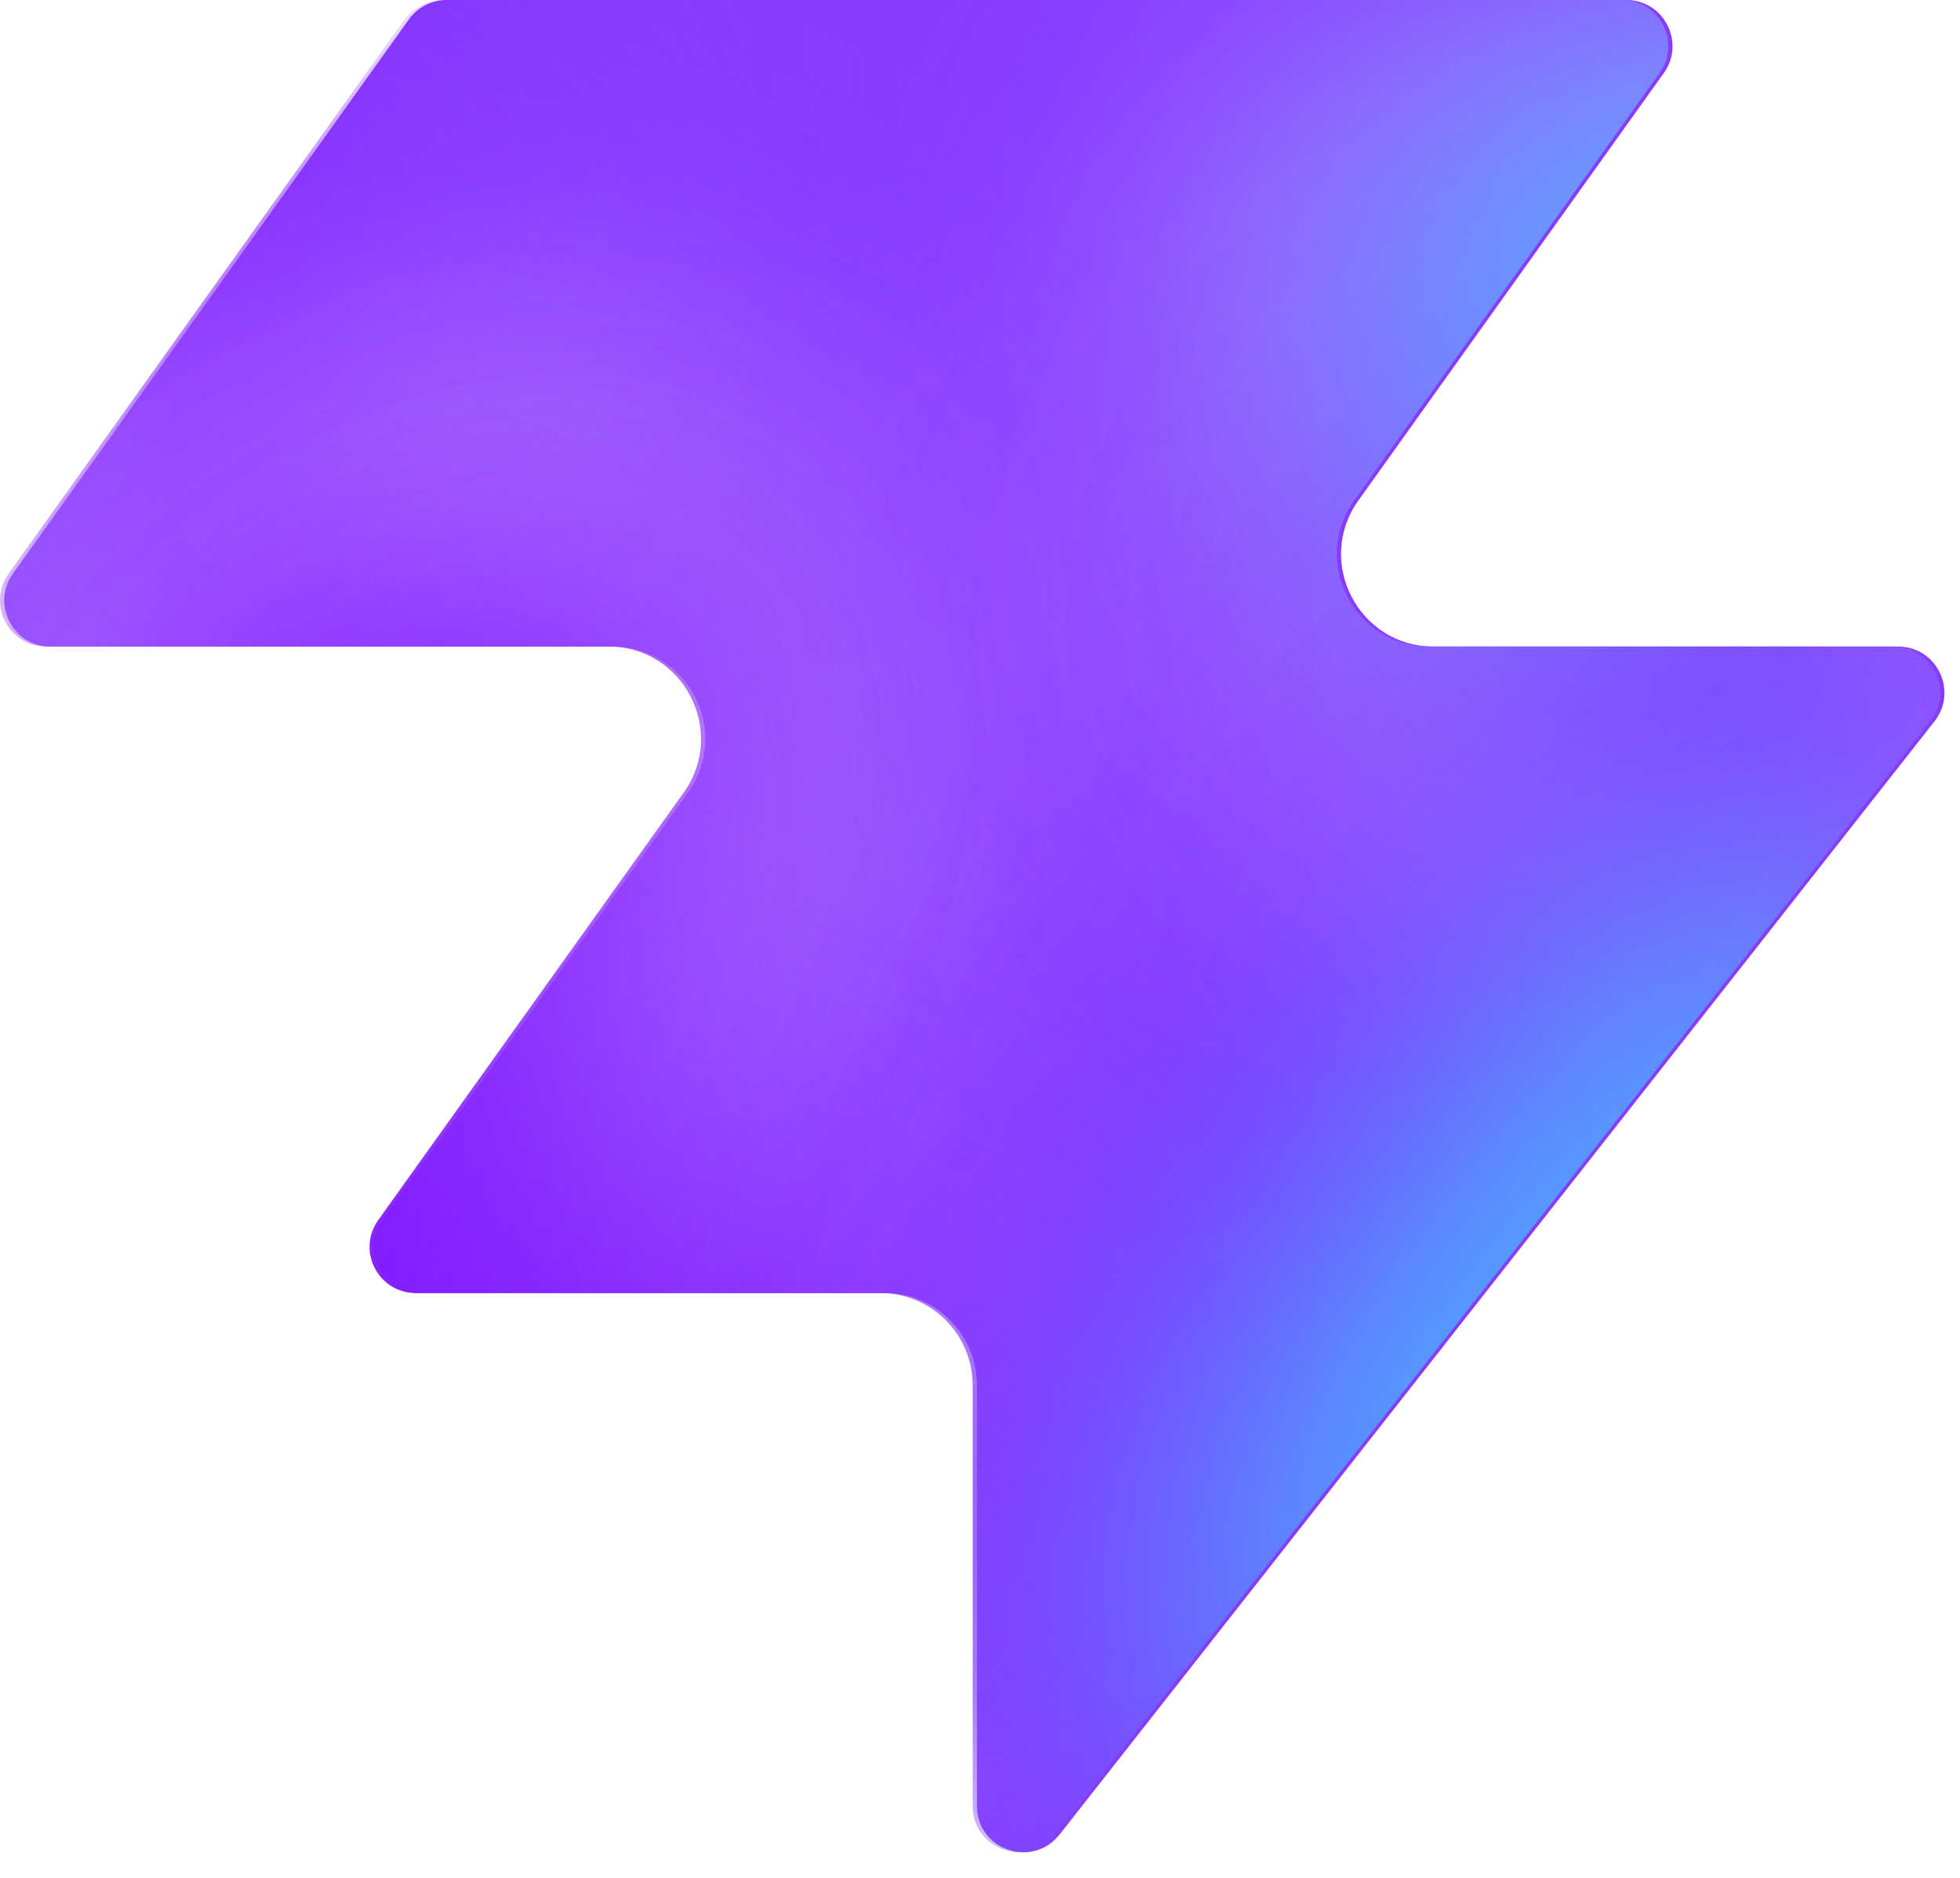
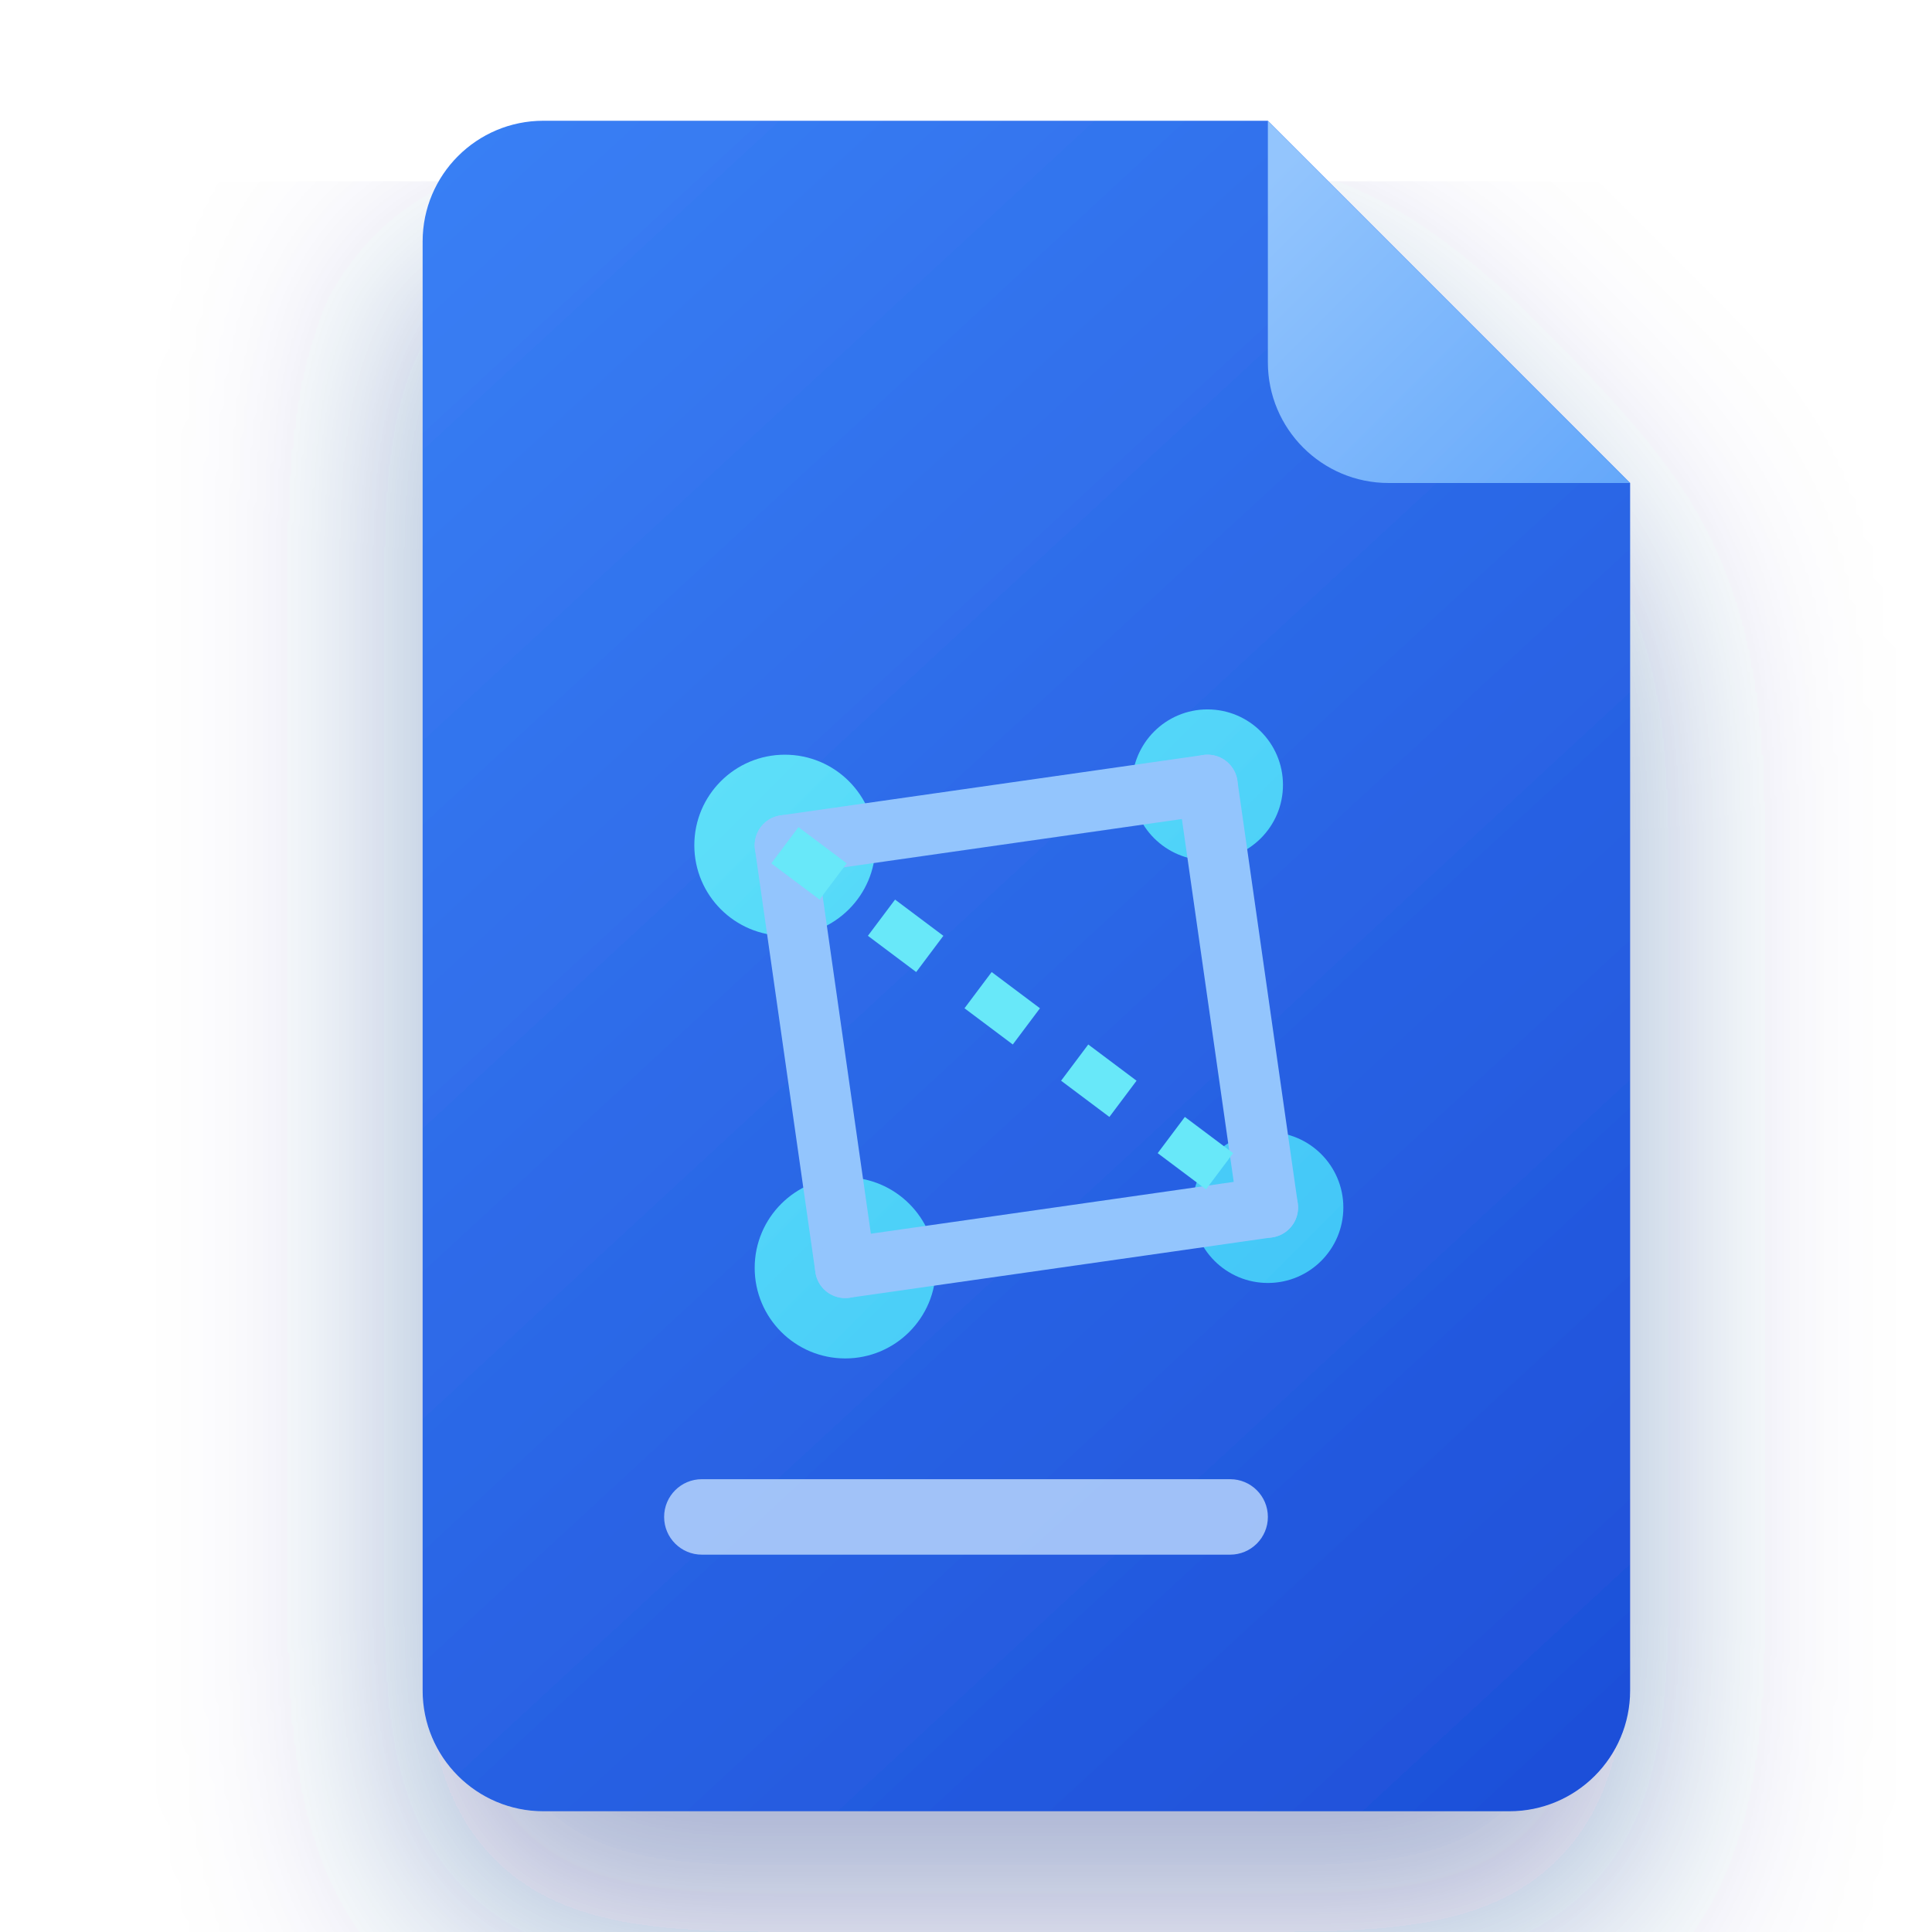
- <svg xmlns="http://www.w3.org/2000/svg" width="48" height="46" fill="none" viewBox="0 0 48 46">
-   <path fill="#863bff" d="M25.946 44.938c-.664.845-2.021.375-2.021-.698V33.937a2.26 2.26 0 0 0-2.262-2.262H10.287c-.92 0-1.456-1.04-.92-1.788l7.48-10.471c1.07-1.497 0-3.578-1.842-3.578H1.237c-.92 0-1.456-1.04-.92-1.788L10.013.474c.214-.297.556-.474.92-.474h28.894c.92 0 1.456 1.04.92 1.788l-7.48 10.471c-1.07 1.498 0 3.579 1.842 3.579h11.377c.943 0 1.473 1.088.89 1.83L25.947 44.94z" style="fill:#863bff;fill:color(display-p3 .525 .23 1);fill-opacity:1" />
-   <mask id="a" width="48" height="46" x="0" y="0" maskUnits="userSpaceOnUse" style="mask-type:alpha">
-     <path fill="#000" d="M25.842 44.938c-.664.844-2.021.375-2.021-.698V33.937a2.26 2.26 0 0 0-2.262-2.262H10.183c-.92 0-1.456-1.04-.92-1.788l7.48-10.471c1.07-1.498 0-3.579-1.842-3.579H1.133c-.92 0-1.456-1.04-.92-1.787L9.91.473c.214-.297.556-.474.92-.474h28.894c.92 0 1.456 1.04.92 1.788l-7.48 10.471c-1.07 1.498 0 3.578 1.842 3.578h11.377c.943 0 1.473 1.088.89 1.832L25.843 44.94z" style="fill:#000;fill-opacity:1" />
-   </mask>
-   <g mask="url(#a)">
-     <g filter="url(#b)">
-       <ellipse cx="5.508" cy="14.704" fill="#ede6ff" rx="5.508" ry="14.704" style="fill:#ede6ff;fill:color(display-p3 .927 .903 1);fill-opacity:1" transform="matrix(.00324 1 1 -.00324 -4.47 31.516)" />
-     </g>
-     <g filter="url(#c)">
-       <ellipse cx="10.399" cy="29.851" fill="#ede6ff" rx="10.399" ry="29.851" style="fill:#ede6ff;fill:color(display-p3 .927 .903 1);fill-opacity:1" transform="matrix(.00324 1 1 -.00324 -39.328 7.883)" />
-     </g>
-     <g filter="url(#d)">
-       <ellipse cx="5.508" cy="30.487" fill="#7e14ff" rx="5.508" ry="30.487" style="fill:#7e14ff;fill:color(display-p3 .492 .077 1);fill-opacity:1" transform="rotate(89.814 -25.913 -14.639)scale(1 -1)" />
-     </g>
-     <g filter="url(#e)">
-       <ellipse cx="5.508" cy="30.599" fill="#7e14ff" rx="5.508" ry="30.599" style="fill:#7e14ff;fill:color(display-p3 .492 .077 1);fill-opacity:1" transform="rotate(89.814 -32.644 -3.334)scale(1 -1)" />
-     </g>
-     <g filter="url(#f)">
-       <ellipse cx="5.508" cy="30.599" fill="#7e14ff" rx="5.508" ry="30.599" style="fill:#7e14ff;fill:color(display-p3 .492 .077 1);fill-opacity:1" transform="matrix(.00324 1 1 -.00324 -34.34 30.47)" />
-     </g>
-     <g filter="url(#g)">
-       <ellipse cx="14.072" cy="22.078" fill="#ede6ff" rx="14.072" ry="22.078" style="fill:#ede6ff;fill:color(display-p3 .927 .903 1);fill-opacity:1" transform="rotate(93.35 24.506 48.493)scale(-1 1)" />
-     </g>
-     <g filter="url(#h)">
-       <ellipse cx="3.47" cy="21.501" fill="#7e14ff" rx="3.47" ry="21.501" style="fill:#7e14ff;fill:color(display-p3 .492 .077 1);fill-opacity:1" transform="rotate(89.009 28.708 47.59)scale(-1 1)" />
-     </g>
-     <g filter="url(#i)">
-       <ellipse cx="3.47" cy="21.501" fill="#7e14ff" rx="3.47" ry="21.501" style="fill:#7e14ff;fill:color(display-p3 .492 .077 1);fill-opacity:1" transform="rotate(89.009 28.708 47.59)scale(-1 1)" />
-     </g>
-     <g filter="url(#j)">
-       <ellipse cx=".387" cy="8.972" fill="#7e14ff" rx="4.407" ry="29.108" style="fill:#7e14ff;fill:color(display-p3 .492 .077 1);fill-opacity:1" transform="rotate(39.51 .387 8.972)" />
-     </g>
-     <g filter="url(#k)">
-       <ellipse cx="47.523" cy="-6.092" fill="#7e14ff" rx="4.407" ry="29.108" style="fill:#7e14ff;fill:color(display-p3 .492 .077 1);fill-opacity:1" transform="rotate(37.892 47.523 -6.092)" />
-     </g>
-     <g filter="url(#l)">
-       <ellipse cx="41.412" cy="6.333" fill="#47bfff" rx="5.971" ry="9.665" style="fill:#47bfff;fill:color(display-p3 .28 .748 1);fill-opacity:1" transform="rotate(37.892 41.412 6.333)" />
-     </g>
-     <g filter="url(#m)">
-       <ellipse cx="-1.879" cy="38.332" fill="#7e14ff" rx="4.407" ry="29.108" style="fill:#7e14ff;fill:color(display-p3 .492 .077 1);fill-opacity:1" transform="rotate(37.892 -1.88 38.332)" />
-     </g>
-     <g filter="url(#n)">
-       <ellipse cx="-1.879" cy="38.332" fill="#7e14ff" rx="4.407" ry="29.108" style="fill:#7e14ff;fill:color(display-p3 .492 .077 1);fill-opacity:1" transform="rotate(37.892 -1.88 38.332)" />
-     </g>
-     <g filter="url(#o)">
-       <ellipse cx="35.651" cy="29.907" fill="#7e14ff" rx="4.407" ry="29.108" style="fill:#7e14ff;fill:color(display-p3 .492 .077 1);fill-opacity:1" transform="rotate(37.892 35.651 29.907)" />
-     </g>
-     <g filter="url(#p)">
-       <ellipse cx="38.418" cy="32.4" fill="#47bfff" rx="5.971" ry="15.297" style="fill:#47bfff;fill:color(display-p3 .28 .748 1);fill-opacity:1" transform="rotate(37.892 38.418 32.4)" />
-     </g>
-   </g>
+ <svg xmlns="http://www.w3.org/2000/svg" viewBox="0 0 64 64" fill="none">
  <defs>
-     <filter id="b" width="60.045" height="41.654" x="-19.77" y="16.149" color-interpolation-filters="sRGB" filterUnits="userSpaceOnUse">
-       <feFlood flood-opacity="0" result="BackgroundImageFix" />
-       <feBlend in="SourceGraphic" in2="BackgroundImageFix" result="shape" />
-       <feGaussianBlur result="effect1_foregroundBlur_2002_17158" stdDeviation="7.659" />
-     </filter>
-     <filter id="c" width="90.34" height="51.437" x="-54.613" y="-7.533" color-interpolation-filters="sRGB" filterUnits="userSpaceOnUse">
-       <feFlood flood-opacity="0" result="BackgroundImageFix" />
-       <feBlend in="SourceGraphic" in2="BackgroundImageFix" result="shape" />
-       <feGaussianBlur result="effect1_foregroundBlur_2002_17158" stdDeviation="7.659" />
-     </filter>
-     <filter id="d" width="79.355" height="29.4" x="-49.64" y="2.03" color-interpolation-filters="sRGB" filterUnits="userSpaceOnUse">
-       <feFlood flood-opacity="0" result="BackgroundImageFix" />
-       <feBlend in="SourceGraphic" in2="BackgroundImageFix" result="shape" />
-       <feGaussianBlur result="effect1_foregroundBlur_2002_17158" stdDeviation="4.596" />
-     </filter>
-     <filter id="e" width="79.579" height="29.4" x="-45.045" y="20.029" color-interpolation-filters="sRGB" filterUnits="userSpaceOnUse">
-       <feFlood flood-opacity="0" result="BackgroundImageFix" />
-       <feBlend in="SourceGraphic" in2="BackgroundImageFix" result="shape" />
-       <feGaussianBlur result="effect1_foregroundBlur_2002_17158" stdDeviation="4.596" />
-     </filter>
-     <filter id="f" width="79.579" height="29.4" x="-43.513" y="21.178" color-interpolation-filters="sRGB" filterUnits="userSpaceOnUse">
-       <feFlood flood-opacity="0" result="BackgroundImageFix" />
-       <feBlend in="SourceGraphic" in2="BackgroundImageFix" result="shape" />
-       <feGaussianBlur result="effect1_foregroundBlur_2002_17158" stdDeviation="4.596" />
-     </filter>
-     <filter id="g" width="74.749" height="58.852" x="15.756" y="-17.901" color-interpolation-filters="sRGB" filterUnits="userSpaceOnUse">
-       <feFlood flood-opacity="0" result="BackgroundImageFix" />
-       <feBlend in="SourceGraphic" in2="BackgroundImageFix" result="shape" />
-       <feGaussianBlur result="effect1_foregroundBlur_2002_17158" stdDeviation="7.659" />
-     </filter>
-     <filter id="h" width="61.377" height="25.362" x="23.548" y="2.284" color-interpolation-filters="sRGB" filterUnits="userSpaceOnUse">
-       <feFlood flood-opacity="0" result="BackgroundImageFix" />
-       <feBlend in="SourceGraphic" in2="BackgroundImageFix" result="shape" />
-       <feGaussianBlur result="effect1_foregroundBlur_2002_17158" stdDeviation="4.596" />
-     </filter>
-     <filter id="i" width="61.377" height="25.362" x="23.548" y="2.284" color-interpolation-filters="sRGB" filterUnits="userSpaceOnUse">
-       <feFlood flood-opacity="0" result="BackgroundImageFix" />
-       <feBlend in="SourceGraphic" in2="BackgroundImageFix" result="shape" />
-       <feGaussianBlur result="effect1_foregroundBlur_2002_17158" stdDeviation="4.596" />
-     </filter>
-     <filter id="j" width="56.045" height="63.649" x="-27.636" y="-22.853" color-interpolation-filters="sRGB" filterUnits="userSpaceOnUse">
-       <feFlood flood-opacity="0" result="BackgroundImageFix" />
-       <feBlend in="SourceGraphic" in2="BackgroundImageFix" result="shape" />
-       <feGaussianBlur result="effect1_foregroundBlur_2002_17158" stdDeviation="4.596" />
-     </filter>
-     <filter id="k" width="54.814" height="64.646" x="20.116" y="-38.415" color-interpolation-filters="sRGB" filterUnits="userSpaceOnUse">
-       <feFlood flood-opacity="0" result="BackgroundImageFix" />
-       <feBlend in="SourceGraphic" in2="BackgroundImageFix" result="shape" />
-       <feGaussianBlur result="effect1_foregroundBlur_2002_17158" stdDeviation="4.596" />
-     </filter>
-     <filter id="l" width="33.541" height="35.313" x="24.641" y="-11.323" color-interpolation-filters="sRGB" filterUnits="userSpaceOnUse">
-       <feFlood flood-opacity="0" result="BackgroundImageFix" />
-       <feBlend in="SourceGraphic" in2="BackgroundImageFix" result="shape" />
-       <feGaussianBlur result="effect1_foregroundBlur_2002_17158" stdDeviation="4.596" />
-     </filter>
-     <filter id="m" width="54.814" height="64.646" x="-29.286" y="6.009" color-interpolation-filters="sRGB" filterUnits="userSpaceOnUse">
-       <feFlood flood-opacity="0" result="BackgroundImageFix" />
-       <feBlend in="SourceGraphic" in2="BackgroundImageFix" result="shape" />
-       <feGaussianBlur result="effect1_foregroundBlur_2002_17158" stdDeviation="4.596" />
-     </filter>
-     <filter id="n" width="54.814" height="64.646" x="-29.286" y="6.009" color-interpolation-filters="sRGB" filterUnits="userSpaceOnUse">
-       <feFlood flood-opacity="0" result="BackgroundImageFix" />
-       <feBlend in="SourceGraphic" in2="BackgroundImageFix" result="shape" />
-       <feGaussianBlur result="effect1_foregroundBlur_2002_17158" stdDeviation="4.596" />
-     </filter>
-     <filter id="o" width="54.814" height="64.646" x="8.244" y="-2.416" color-interpolation-filters="sRGB" filterUnits="userSpaceOnUse">
-       <feFlood flood-opacity="0" result="BackgroundImageFix" />
-       <feBlend in="SourceGraphic" in2="BackgroundImageFix" result="shape" />
-       <feGaussianBlur result="effect1_foregroundBlur_2002_17158" stdDeviation="4.596" />
-     </filter>
-     <filter id="p" width="39.409" height="43.623" x="18.713" y="10.588" color-interpolation-filters="sRGB" filterUnits="userSpaceOnUse">
-       <feFlood flood-opacity="0" result="BackgroundImageFix" />
-       <feBlend in="SourceGraphic" in2="BackgroundImageFix" result="shape" />
-       <feGaussianBlur result="effect1_foregroundBlur_2002_17158" stdDeviation="4.596" />
+     <linearGradient id="bgGrad" x1="8" y1="6" x2="56" y2="58" gradientUnits="userSpaceOnUse">
+       <stop offset="0%" stop-color="#3B82F6" />
+       <stop offset="100%" stop-color="#1D4ED8" />
+     </linearGradient>
+     <linearGradient id="foldGrad" x1="42" y1="6" x2="54" y2="18" gradientUnits="userSpaceOnUse">
+       <stop offset="0%" stop-color="#93C5FD" />
+       <stop offset="100%" stop-color="#60A5FA" />
+     </linearGradient>
+     <linearGradient id="glowGrad" x1="16" y1="20" x2="48" y2="52" gradientUnits="userSpaceOnUse">
+       <stop offset="0%" stop-color="#67E8F9" />
+       <stop offset="100%" stop-color="#38BDF8" />
+     </linearGradient>
+     <filter id="shadow" x="0" y="2" width="64" height="62" filterUnits="userSpaceOnUse">
+       <feDropShadow dx="0" dy="4" stdDeviation="4" flood-color="#1E3A8A" flood-opacity="0.4" />
    </filter>
  </defs>
+   <g filter="url(#shadow)">
+     <path d="M14 8C14 5.791 15.791 4 18 4H42L54 16V56C54 58.209 52.209 60 50 60H18C15.791 60 14 58.209 14 56V8Z" fill="url(#bgGrad)" />
+     <path d="M42 4L54 16H46C43.791 16 42 14.209 42 12V4Z" fill="url(#foldGrad)" />
+     <circle cx="26" cy="28" r="3" fill="url(#glowGrad)" />
+     <circle cx="40" cy="26" r="2.5" fill="url(#glowGrad)" />
+     <circle cx="28" cy="42" r="3" fill="url(#glowGrad)" />
+     <circle cx="42" cy="40" r="2.5" fill="url(#glowGrad)" />
+     <path d="M26 28L40 26" stroke="#93C5FD" stroke-width="2" stroke-linecap="round" />
+     <path d="M26 28L28 42" stroke="#93C5FD" stroke-width="2" stroke-linecap="round" />
+     <path d="M40 26L42 40" stroke="#93C5FD" stroke-width="2" stroke-linecap="round" />
+     <path d="M28 42L42 40" stroke="#93C5FD" stroke-width="2" stroke-linecap="round" />
+     <path d="M26 28L42 40" stroke="#67E8F9" stroke-width="1.5" stroke-dasharray="2 2" />
+     <rect x="22" y="49" width="20" height="2.5" rx="1.25" fill="#BFDBFE" opacity="0.8" />
+   </g>
</svg>
